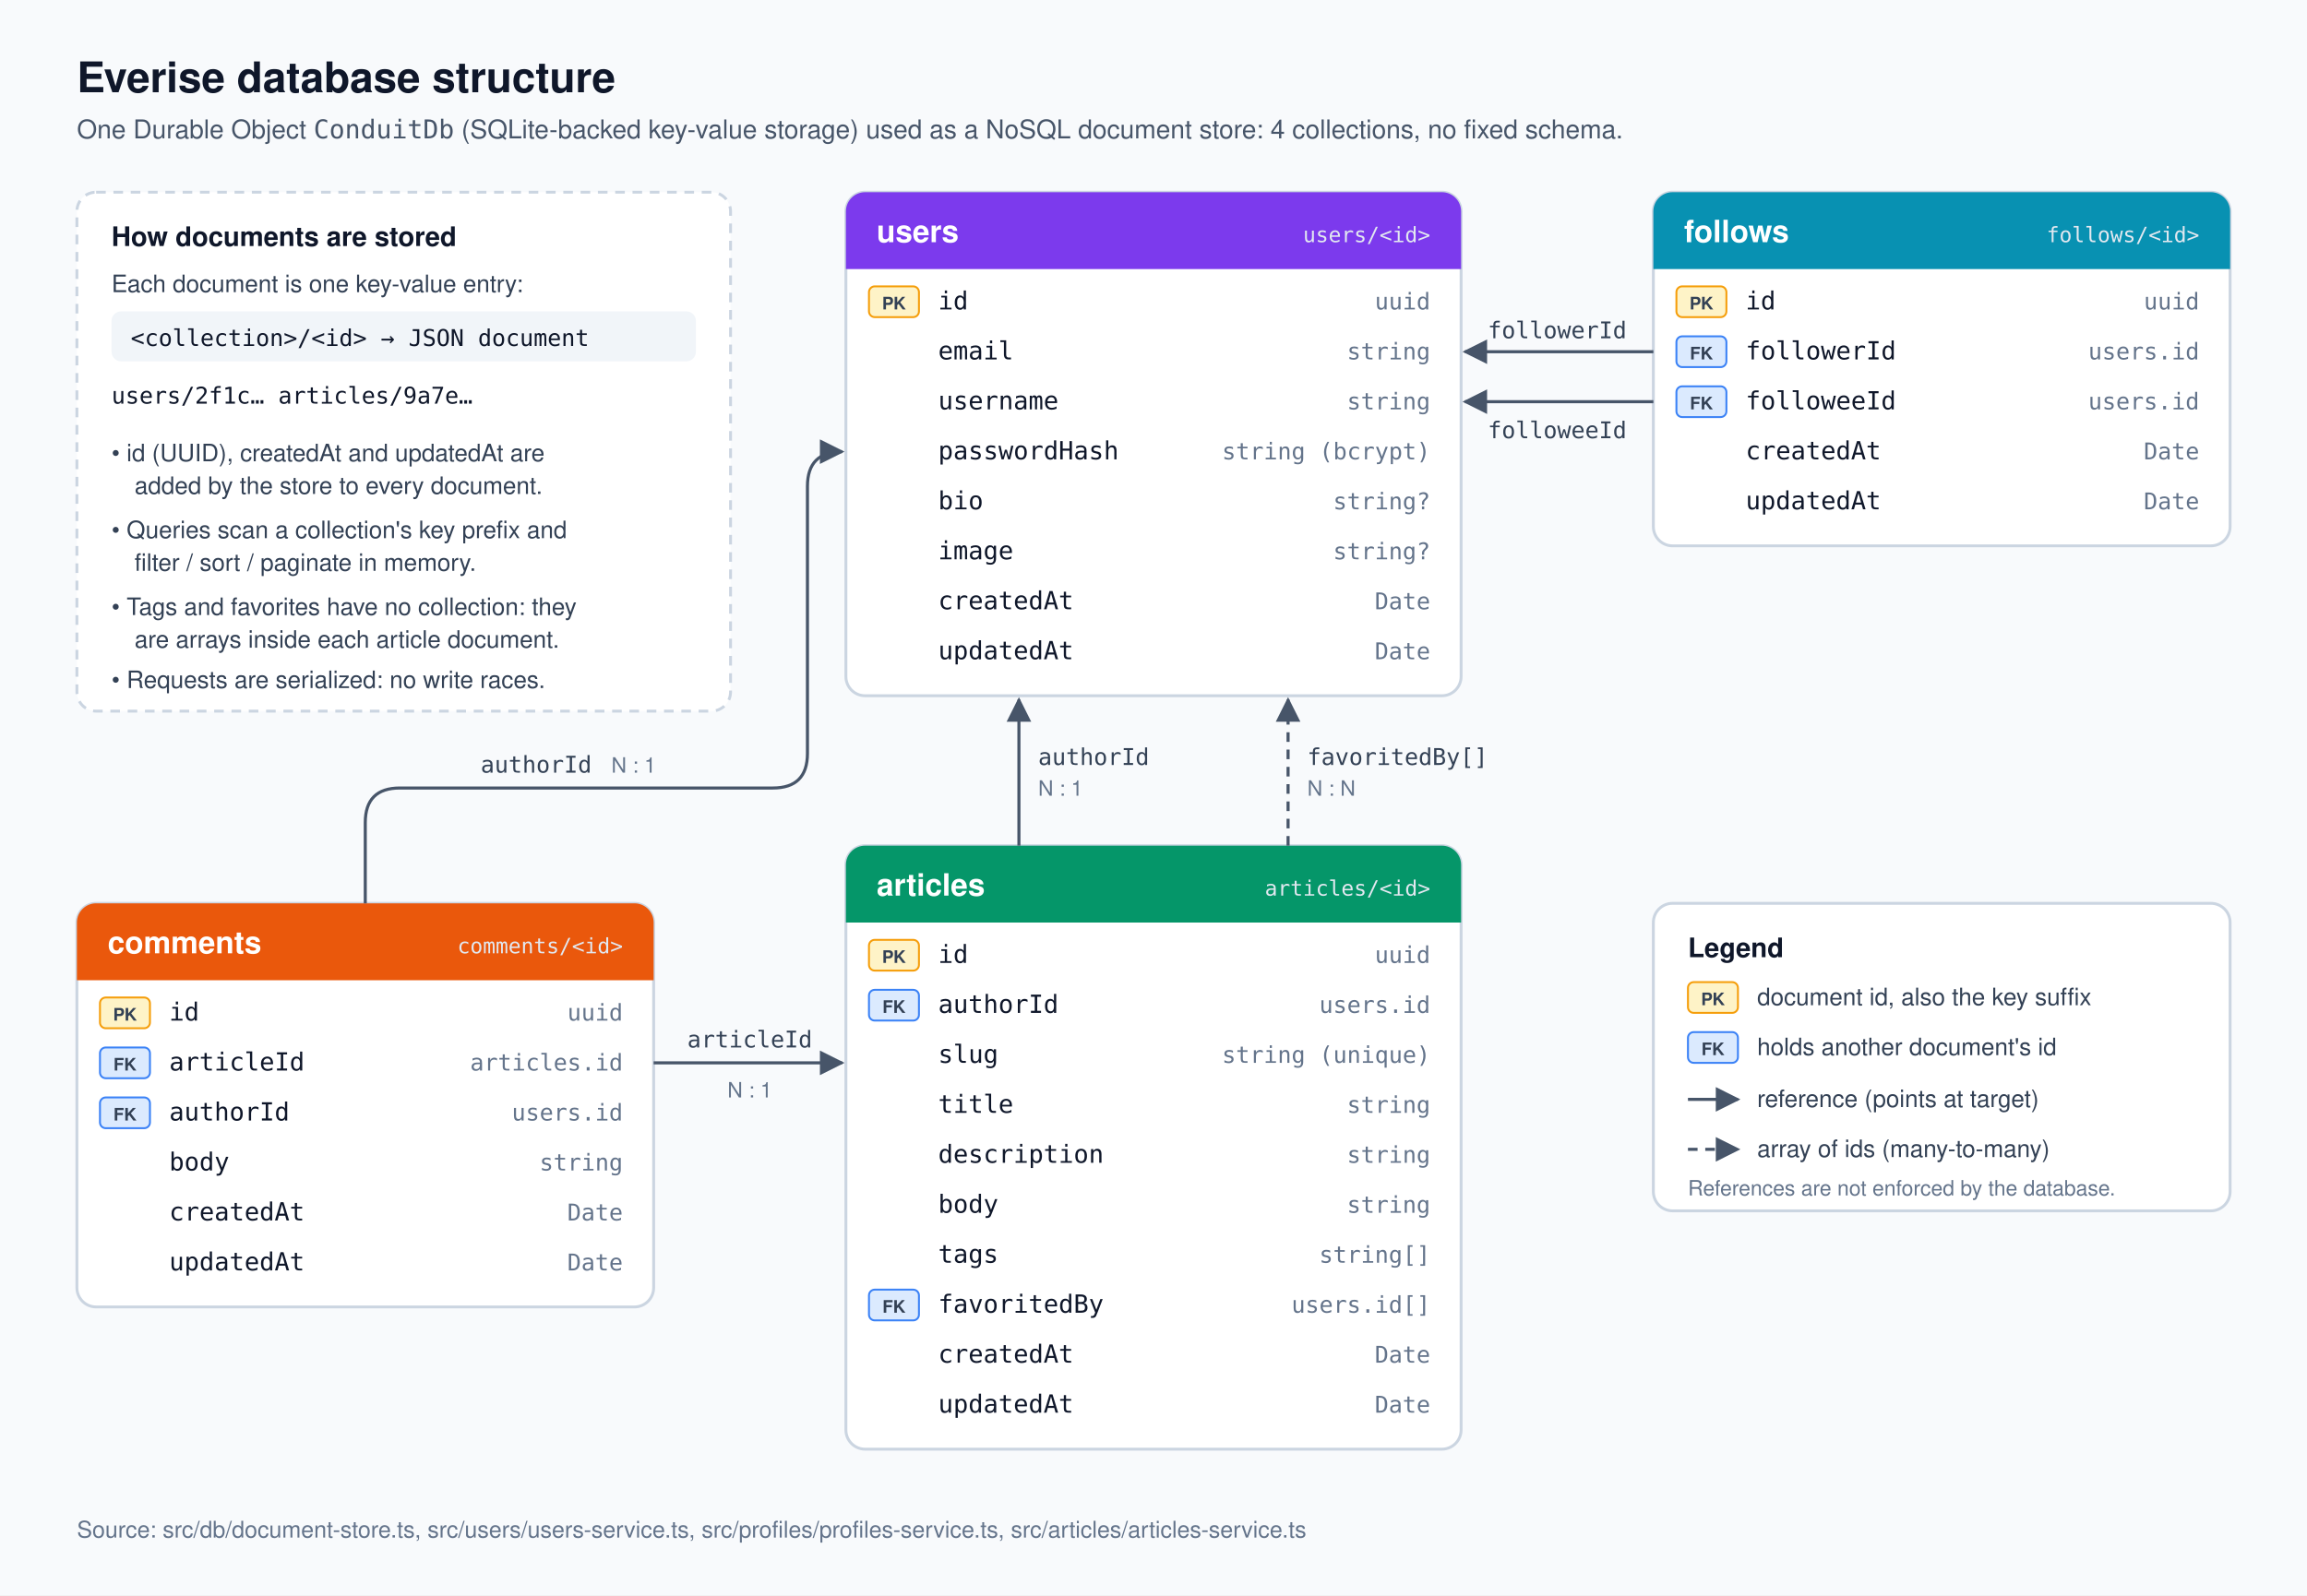
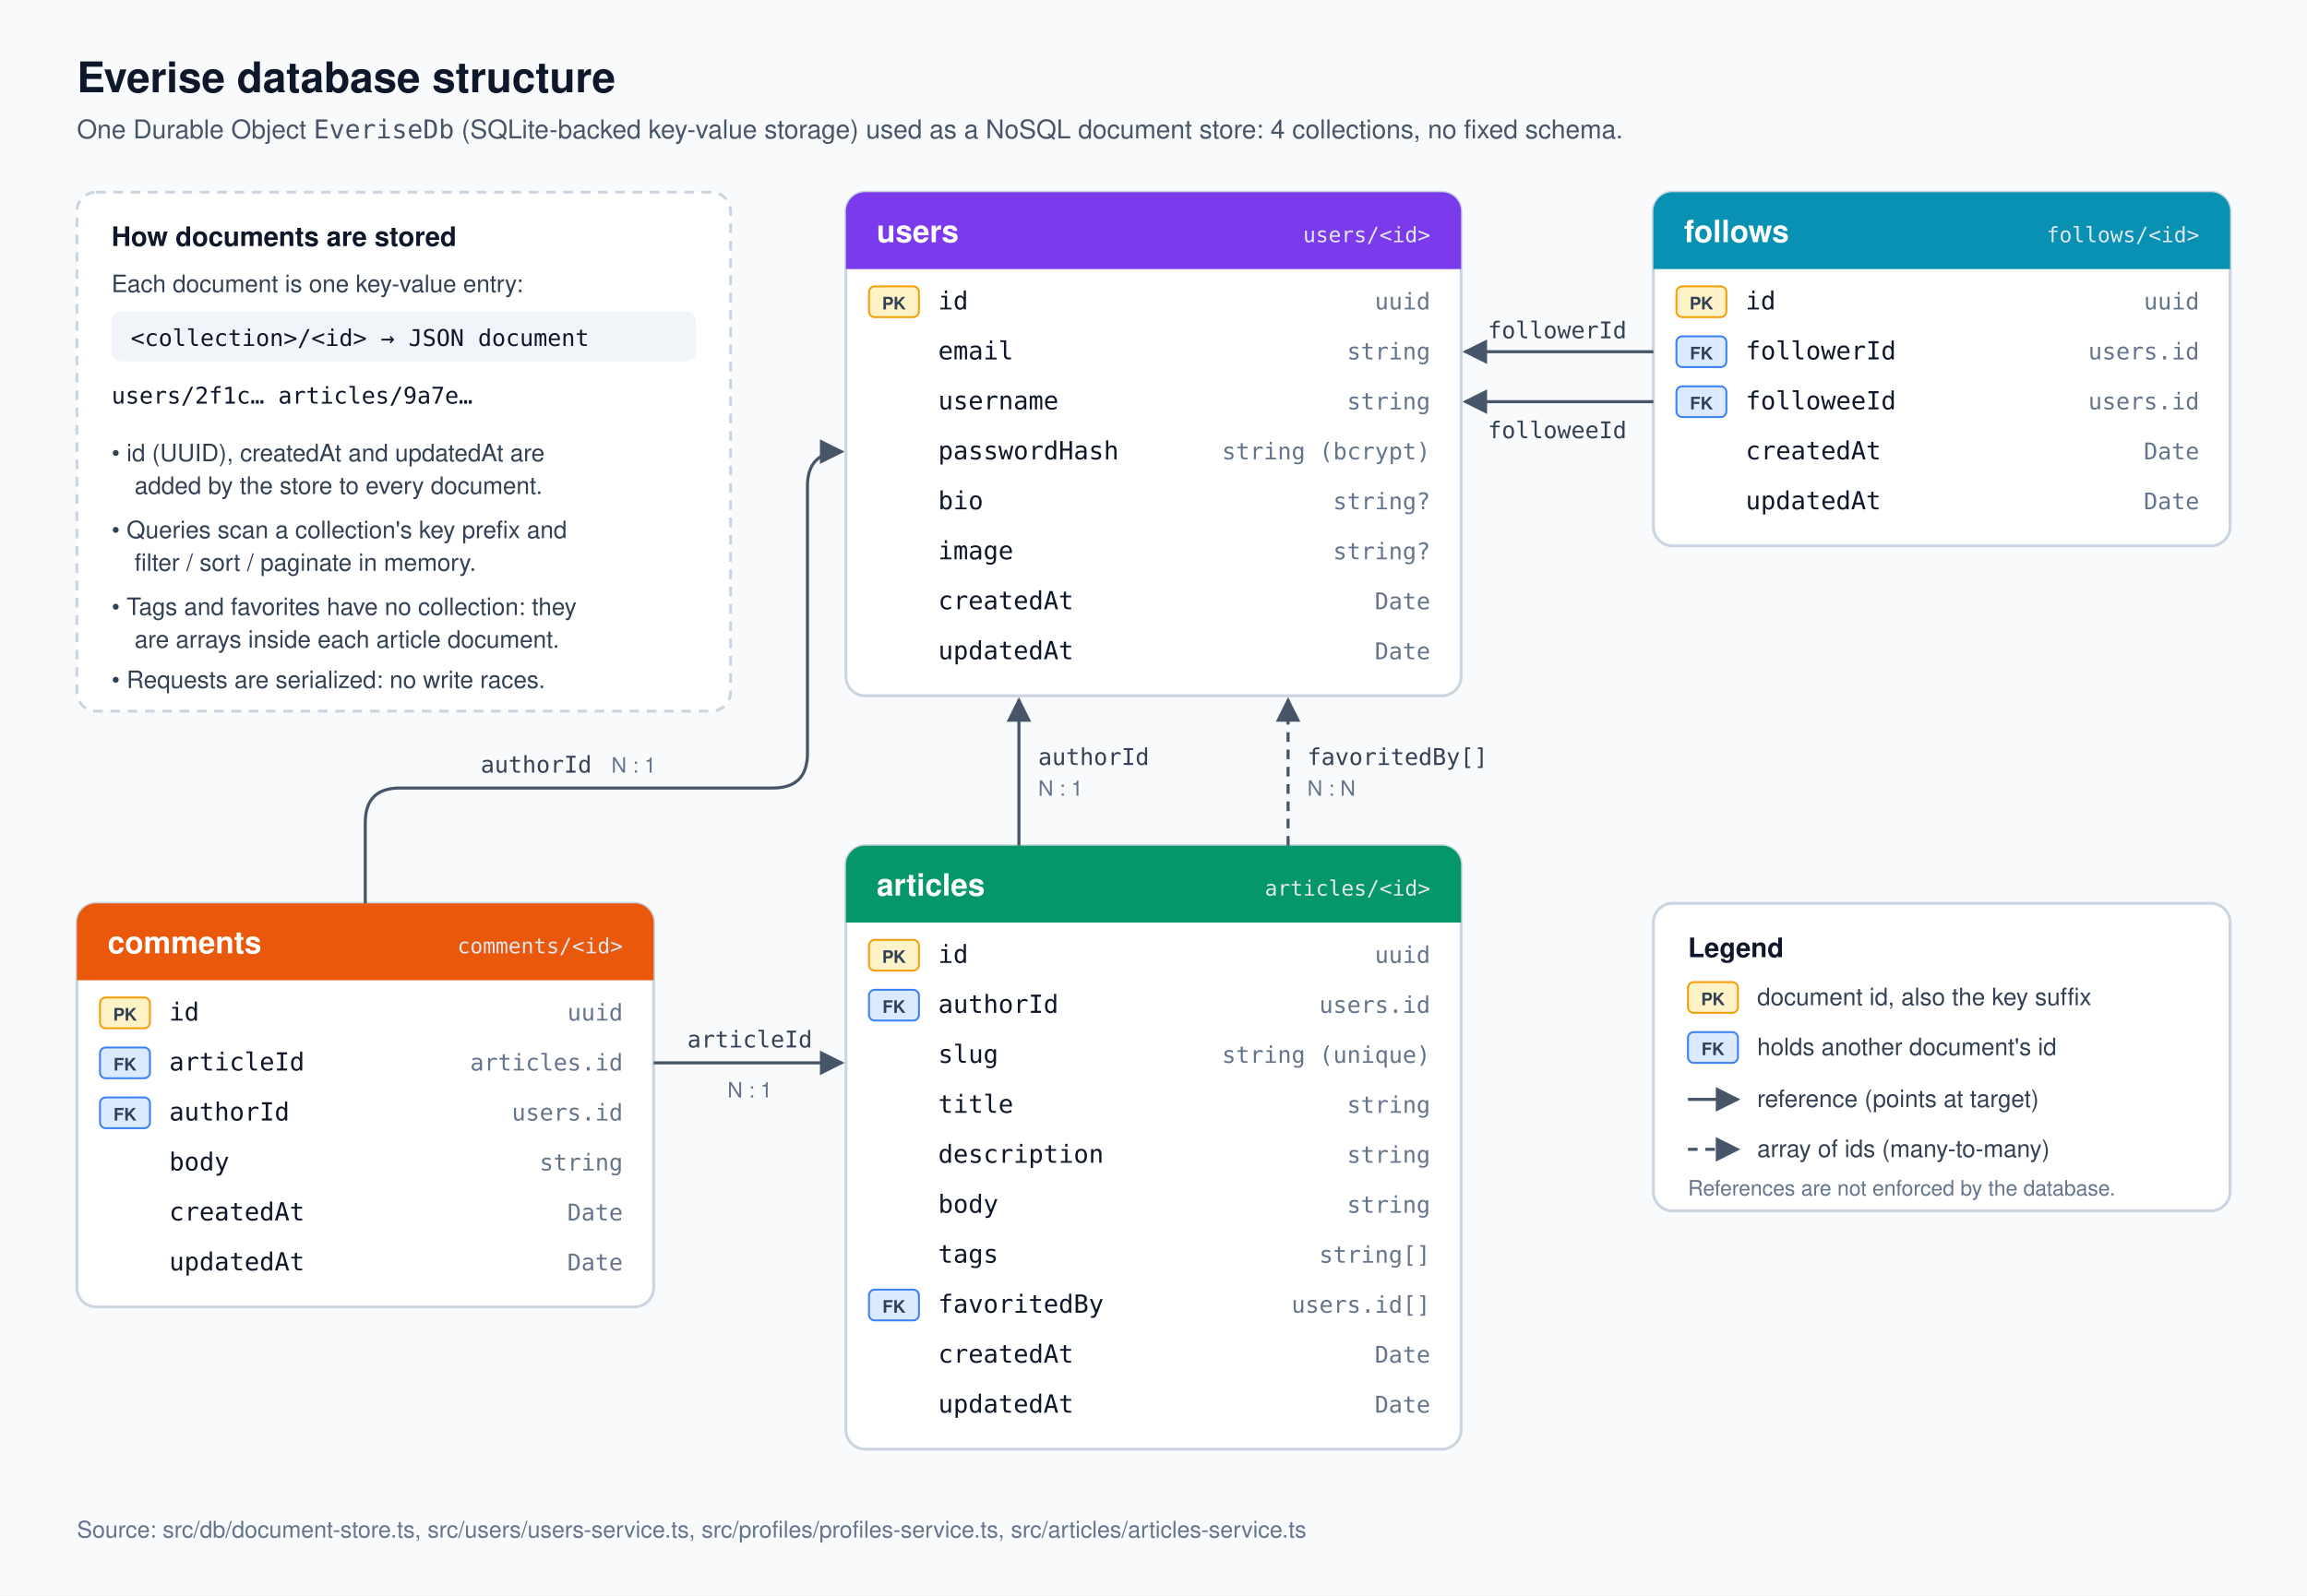
<svg xmlns="http://www.w3.org/2000/svg" width="1200" height="830" viewBox="0 0 1200 830" font-family="Segoe UI, Helvetica, Arial, sans-serif">
  <defs>
    <marker id="arrow" viewBox="0 0 10 10" refX="9" refY="5" markerWidth="8" markerHeight="8" orient="auto-start-reverse">
      <path d="M0,0 L10,5 L0,10 z" fill="#475569" />
    </marker>
    <style>
      .box { fill: #ffffff; stroke: #cbd5e1; stroke-width: 1.5; }
      .title { font-size: 16px; font-weight: 700; fill: #ffffff; }
      .key { font-size: 11px; fill: #e2e8f0; font-family: Consolas, Menlo, monospace; }
      .field { font-size: 13px; fill: #0f172a; font-family: Consolas, Menlo, monospace; }
      .type { font-size: 12px; fill: #64748b; font-family: Consolas, Menlo, monospace; }
      .pk { fill: #fef3c7; stroke: #f59e0b; }
      .fk { fill: #dbeafe; stroke: #3b82f6; }
      .badge { font-size: 9px; font-weight: 700; fill: #334155; }
      .rel { fill: none; stroke: #475569; stroke-width: 1.6; }
      .rel-label { font-size: 12px; fill: #334155; font-family: Consolas, Menlo, monospace; }
      .card { font-size: 11px; fill: #64748b; }
      .note-title { font-size: 14px; font-weight: 700; fill: #0f172a; }
      .note { font-size: 12.5px; fill: #334155; }
      .mono { font-family: Consolas, Menlo, monospace; font-size: 12px; fill: #0f172a; }
    </style>
  </defs>
  <rect width="1200" height="830" fill="#f8fafc" />
  <text x="40" y="48" font-size="22" font-weight="700" fill="#0f172a">Everise database structure</text>
-   <text x="40" y="72" font-size="13.5" fill="#475569">One Durable Object <tspan font-family="Consolas, Menlo, monospace">ConduitDb</tspan> (SQLite-backed key-value storage) used as a NoSQL document store: 4 collections, no fixed schema.</text>
+   <text x="40" y="72" font-size="13.5" fill="#475569">One Durable Object <tspan font-family="Consolas, Menlo, monospace">EveriseDb</tspan> (SQLite-backed key-value storage) used as a NoSQL document store: 4 collections, no fixed schema.</text>
  <rect x="40" y="100" width="340" height="270" rx="10" fill="#ffffff" stroke="#cbd5e1" stroke-width="1.5" stroke-dasharray="5 4" />
  <text x="58" y="128" class="note-title">How documents are stored</text>
  <text x="58" y="152" class="note">Each document is one key-value entry:</text>
  <rect x="58" y="162" width="304" height="26" rx="5" fill="#f1f5f9" />
  <text x="68" y="180" class="mono">&lt;collection&gt;/&lt;id&gt;  →  JSON document</text>
  <text x="58" y="210" class="mono" fill="#475569">users/2f1c…    articles/9a7e…</text>
  <text x="58" y="240" class="note">• id (UUID), createdAt and updatedAt are</text>
  <text x="70" y="257" class="note">added by the store to every document.</text>
  <text x="58" y="280" class="note">• Queries scan a collection's key prefix and</text>
  <text x="70" y="297" class="note">filter / sort / paginate in memory.</text>
  <text x="58" y="320" class="note">• Tags and favorites have no collection: they</text>
  <text x="70" y="337" class="note">are arrays inside each article document.</text>
  <text x="58" y="358" class="note">• Requests are serialized: no write races.</text>
  <g>
    <rect x="440" y="100" width="320" height="262" rx="10" class="box" />
    <path d="M450,100 h300 a10,10 0 0 1 10,10 v30 h-320 v-30 a10,10 0 0 1 10,-10 z" fill="#7c3aed" />
    <text x="456" y="126" class="title">users</text>
    <text x="744" y="126" class="key" text-anchor="end">users/&lt;id&gt;</text>
    <rect x="452" y="149" width="26" height="16" rx="3" class="pk" />
    <text x="465" y="161" class="badge" text-anchor="middle">PK</text>
    <text x="488" y="161" class="field">id</text>
    <text x="744" y="161" class="type" text-anchor="end">uuid</text>
    <text x="488" y="187" class="field">email</text>
    <text x="744" y="187" class="type" text-anchor="end">string</text>
    <text x="488" y="213" class="field">username</text>
    <text x="744" y="213" class="type" text-anchor="end">string</text>
    <text x="488" y="239" class="field">passwordHash</text>
    <text x="744" y="239" class="type" text-anchor="end">string (bcrypt)</text>
    <text x="488" y="265" class="field">bio</text>
    <text x="744" y="265" class="type" text-anchor="end">string?</text>
    <text x="488" y="291" class="field">image</text>
    <text x="744" y="291" class="type" text-anchor="end">string?</text>
    <text x="488" y="317" class="field">createdAt</text>
    <text x="744" y="317" class="type" text-anchor="end">Date</text>
    <text x="488" y="343" class="field">updatedAt</text>
    <text x="744" y="343" class="type" text-anchor="end">Date</text>
  </g>
  <g>
    <rect x="860" y="100" width="300" height="184" rx="10" class="box" />
    <path d="M870,100 h280 a10,10 0 0 1 10,10 v30 h-300 v-30 a10,10 0 0 1 10,-10 z" fill="#0891b2" />
    <text x="876" y="126" class="title">follows</text>
    <text x="1144" y="126" class="key" text-anchor="end">follows/&lt;id&gt;</text>
    <rect x="872" y="149" width="26" height="16" rx="3" class="pk" />
    <text x="885" y="161" class="badge" text-anchor="middle">PK</text>
    <text x="908" y="161" class="field">id</text>
    <text x="1144" y="161" class="type" text-anchor="end">uuid</text>
    <rect x="872" y="175" width="26" height="16" rx="3" class="fk" />
    <text x="885" y="187" class="badge" text-anchor="middle">FK</text>
    <text x="908" y="187" class="field">followerId</text>
    <text x="1144" y="187" class="type" text-anchor="end">users.id</text>
    <rect x="872" y="201" width="26" height="16" rx="3" class="fk" />
    <text x="885" y="213" class="badge" text-anchor="middle">FK</text>
    <text x="908" y="213" class="field">followeeId</text>
    <text x="1144" y="213" class="type" text-anchor="end">users.id</text>
    <text x="908" y="239" class="field">createdAt</text>
    <text x="1144" y="239" class="type" text-anchor="end">Date</text>
    <text x="908" y="265" class="field">updatedAt</text>
    <text x="1144" y="265" class="type" text-anchor="end">Date</text>
  </g>
  <g>
    <rect x="440" y="440" width="320" height="314" rx="10" class="box" />
    <path d="M450,440 h300 a10,10 0 0 1 10,10 v30 h-320 v-30 a10,10 0 0 1 10,-10 z" fill="#059669" />
    <text x="456" y="466" class="title">articles</text>
    <text x="744" y="466" class="key" text-anchor="end">articles/&lt;id&gt;</text>
    <rect x="452" y="489" width="26" height="16" rx="3" class="pk" />
    <text x="465" y="501" class="badge" text-anchor="middle">PK</text>
    <text x="488" y="501" class="field">id</text>
    <text x="744" y="501" class="type" text-anchor="end">uuid</text>
    <rect x="452" y="515" width="26" height="16" rx="3" class="fk" />
    <text x="465" y="527" class="badge" text-anchor="middle">FK</text>
    <text x="488" y="527" class="field">authorId</text>
    <text x="744" y="527" class="type" text-anchor="end">users.id</text>
    <text x="488" y="553" class="field">slug</text>
    <text x="744" y="553" class="type" text-anchor="end">string (unique)</text>
    <text x="488" y="579" class="field">title</text>
    <text x="744" y="579" class="type" text-anchor="end">string</text>
    <text x="488" y="605" class="field">description</text>
    <text x="744" y="605" class="type" text-anchor="end">string</text>
    <text x="488" y="631" class="field">body</text>
    <text x="744" y="631" class="type" text-anchor="end">string</text>
    <text x="488" y="657" class="field">tags</text>
    <text x="744" y="657" class="type" text-anchor="end">string[]</text>
    <rect x="452" y="671" width="26" height="16" rx="3" class="fk" />
    <text x="465" y="683" class="badge" text-anchor="middle">FK</text>
    <text x="488" y="683" class="field">favoritedBy</text>
    <text x="744" y="683" class="type" text-anchor="end">users.id[]</text>
    <text x="488" y="709" class="field">createdAt</text>
    <text x="744" y="709" class="type" text-anchor="end">Date</text>
    <text x="488" y="735" class="field">updatedAt</text>
    <text x="744" y="735" class="type" text-anchor="end">Date</text>
  </g>
  <g>
    <rect x="40" y="470" width="300" height="210" rx="10" class="box" />
    <path d="M50,470 h280 a10,10 0 0 1 10,10 v30 h-300 v-30 a10,10 0 0 1 10,-10 z" fill="#ea580c" />
    <text x="56" y="496" class="title">comments</text>
    <text x="324" y="496" class="key" text-anchor="end">comments/&lt;id&gt;</text>
    <rect x="52" y="519" width="26" height="16" rx="3" class="pk" />
    <text x="65" y="531" class="badge" text-anchor="middle">PK</text>
    <text x="88" y="531" class="field">id</text>
    <text x="324" y="531" class="type" text-anchor="end">uuid</text>
    <rect x="52" y="545" width="26" height="16" rx="3" class="fk" />
    <text x="65" y="557" class="badge" text-anchor="middle">FK</text>
    <text x="88" y="557" class="field">articleId</text>
    <text x="324" y="557" class="type" text-anchor="end">articles.id</text>
    <rect x="52" y="571" width="26" height="16" rx="3" class="fk" />
    <text x="65" y="583" class="badge" text-anchor="middle">FK</text>
    <text x="88" y="583" class="field">authorId</text>
    <text x="324" y="583" class="type" text-anchor="end">users.id</text>
    <text x="88" y="609" class="field">body</text>
    <text x="324" y="609" class="type" text-anchor="end">string</text>
    <text x="88" y="635" class="field">createdAt</text>
    <text x="324" y="635" class="type" text-anchor="end">Date</text>
    <text x="88" y="661" class="field">updatedAt</text>
    <text x="324" y="661" class="type" text-anchor="end">Date</text>
  </g>
  <path d="M860,183 H762" class="rel" marker-end="url(#arrow)" />
  <text x="810" y="176" class="rel-label" text-anchor="middle">followerId</text>
  <path d="M860,209 H762" class="rel" marker-end="url(#arrow)" />
  <text x="810" y="228" class="rel-label" text-anchor="middle">followeeId</text>
  <path d="M530,440 V364" class="rel" marker-end="url(#arrow)" />
  <text x="540" y="398" class="rel-label">authorId</text>
  <text x="540" y="414" class="card">N : 1</text>
  <path d="M670,440 V364" class="rel" stroke-dasharray="5 4" marker-end="url(#arrow)" />
  <text x="680" y="398" class="rel-label">favoritedBy[]</text>
  <text x="680" y="414" class="card">N : N</text>
  <path d="M340,553 H438" class="rel" marker-end="url(#arrow)" />
  <text x="390" y="545" class="rel-label" text-anchor="middle">articleId</text>
  <text x="390" y="571" class="card" text-anchor="middle">N : 1</text>
  <path d="M190,470 V428 Q190,410 208,410 H402 Q420,410 420,392 V253 Q420,235 438,235" class="rel" marker-end="url(#arrow)" />
  <text x="250" y="402" class="rel-label">authorId</text>
  <text x="318" y="402" class="card">N : 1</text>
  <rect x="860" y="470" width="300" height="160" rx="10" fill="#ffffff" stroke="#cbd5e1" stroke-width="1.5" />
  <text x="878" y="498" class="note-title">Legend</text>
  <rect x="878" y="511" width="26" height="16" rx="3" class="pk" />
  <text x="891" y="523" class="badge" text-anchor="middle">PK</text>
  <text x="914" y="523" class="note">document id, also the key suffix</text>
  <rect x="878" y="537" width="26" height="16" rx="3" class="fk" />
  <text x="891" y="549" class="badge" text-anchor="middle">FK</text>
  <text x="914" y="549" class="note">holds another document's id</text>
  <path d="M878,572 H904" class="rel" marker-end="url(#arrow)" />
  <text x="914" y="576" class="note">reference (points at target)</text>
  <path d="M878,598 H904" class="rel" stroke-dasharray="5 4" marker-end="url(#arrow)" />
  <text x="914" y="602" class="note">array of ids (many-to-many)</text>
  <text x="878" y="622" class="card">References are not enforced by the database.</text>
  <text x="40" y="800" font-size="12" fill="#64748b">Source: src/db/document-store.ts, src/users/users-service.ts, src/profiles/profiles-service.ts, src/articles/articles-service.ts</text>
</svg>
